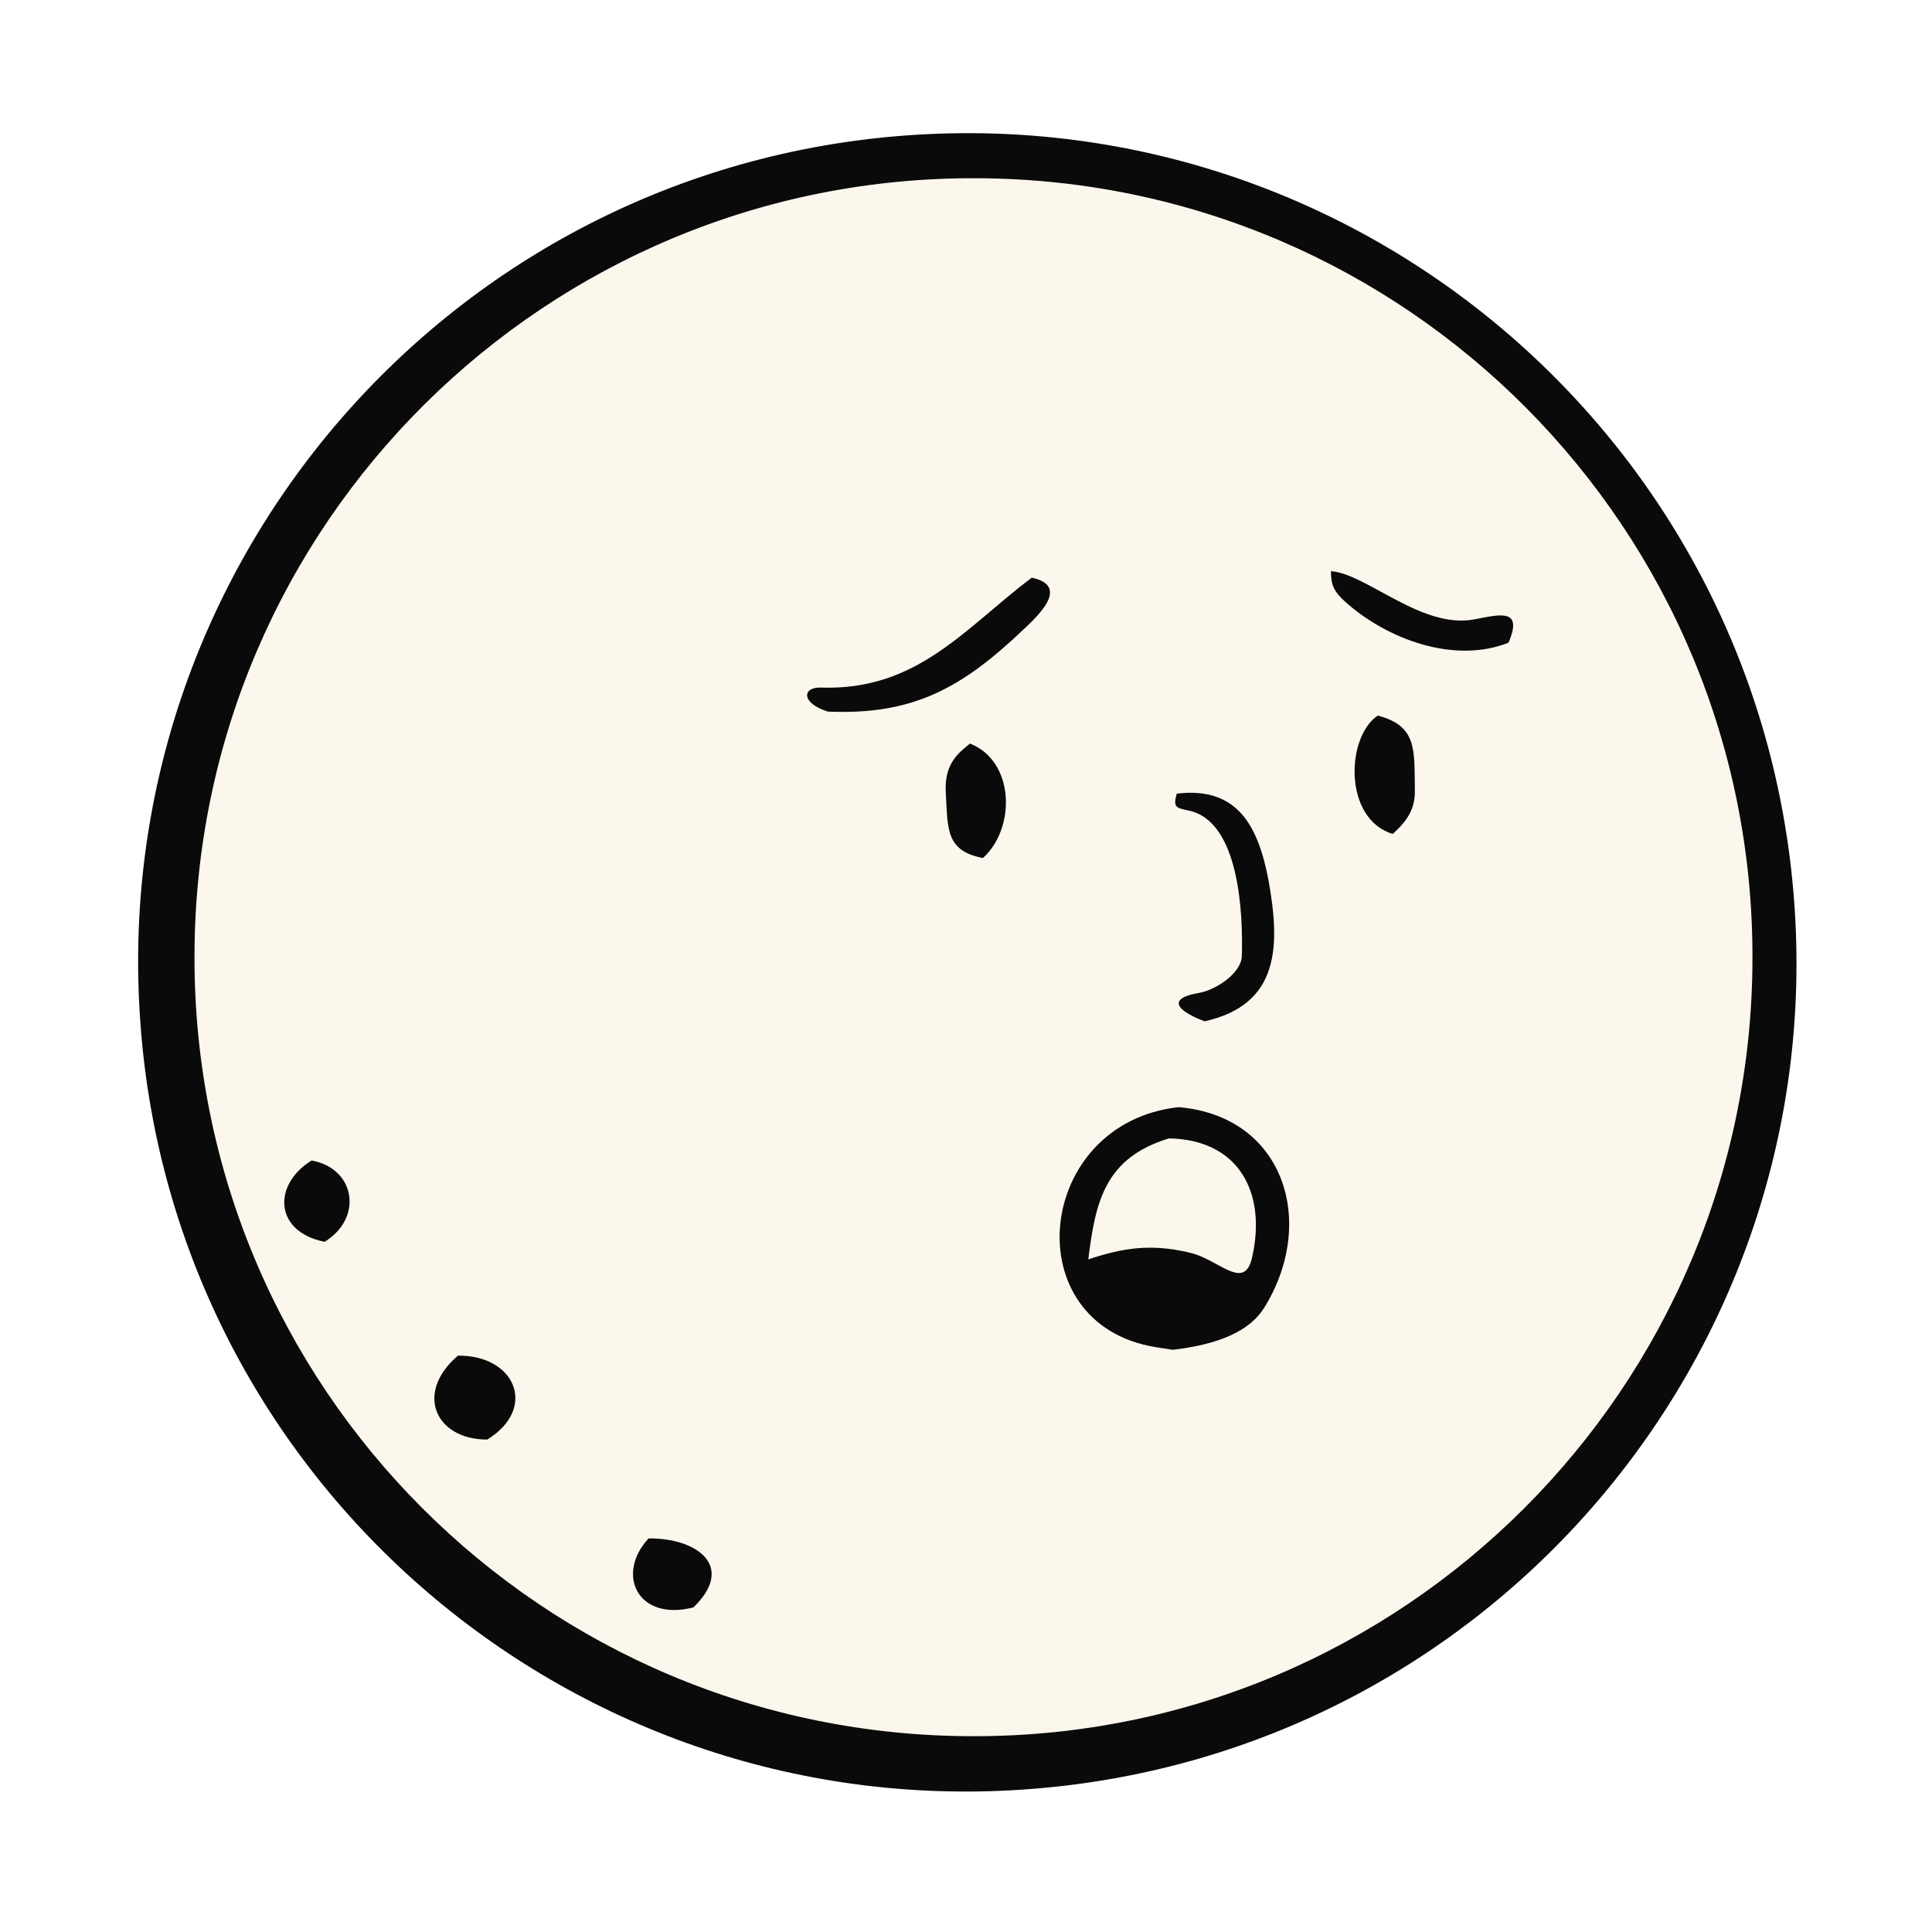
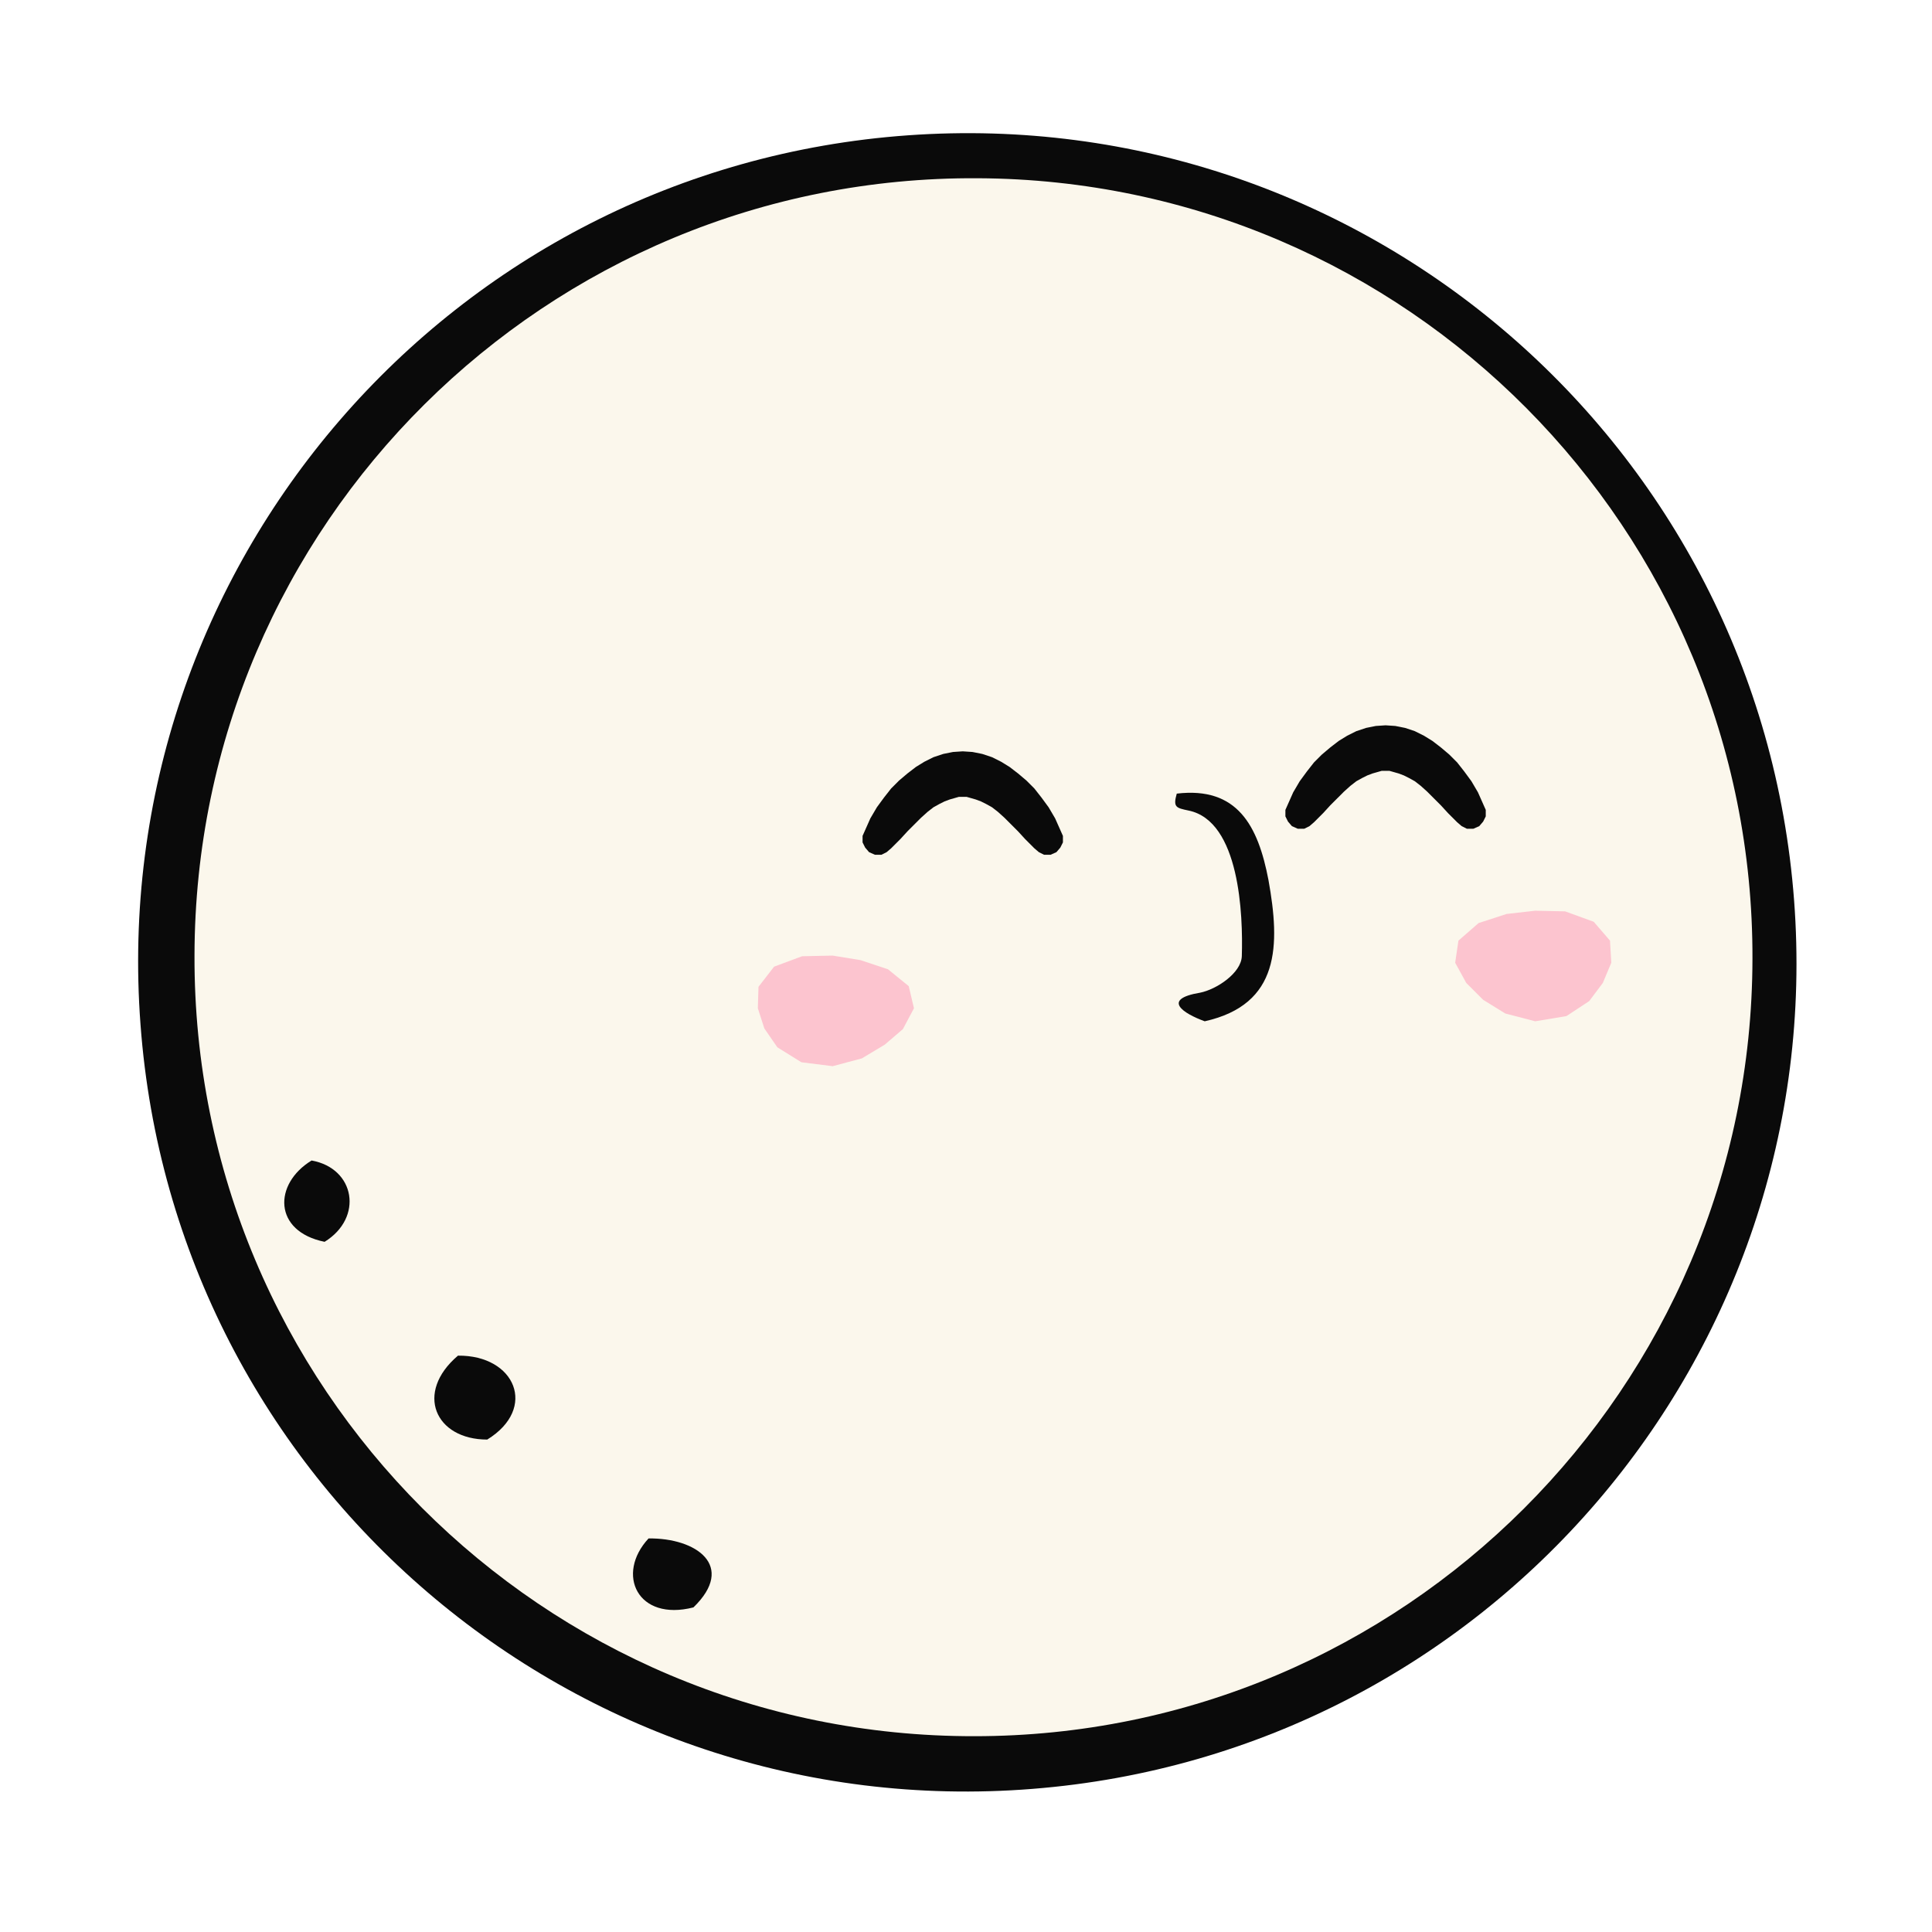
<svg xmlns="http://www.w3.org/2000/svg" viewBox="88 351 297 297">
  <path fill="#0a0a0a" d="M227.6 371.8C297.6 366.8 358.5 419.3 363.8 489.4C369.1 559.4 316.7 620.5 246.7 626C176.3 631.6 114.8 578.9 109.6 508.5C104.3 438.1 157.2 376.8 227.6 371.8Z" />
  <path fill="#fbf7ec" d="M238.3 378.4C304.3 378.7 357.6 432.4 357.4 498.4C357.3 564.4 303.7 617.9 237.8 617.9C171.4 618 117.7 564.2 117.9 497.9C118 431.6 172 378 238.3 378.4Z" />
-   <path fill="#0a0a0a" d="M269.2 521.2C285.5 522.6 290.5 539 282.3 552.1C279.5 556.5 273.3 557.9 268.3 558.5L265.7 558.1C243.9 554.6 247.1 523.6 269.2 521.2Z" />
-   <path fill="#fbf7ec" d="M267.7 526C278.5 526.2 282.7 534.4 280.5 544.2C279.4 549.5 275.6 544.9 271.4 543.7L270.6 543.5C264.9 542.2 260.7 542.8 255.3 544.6C256.4 535.6 257.9 529 267.7 526Z" />
-   <path fill="#0a0a0a" d="M246.6 439.8C252.7 441.1 247.3 445.9 245.2 447.9C235.9 456.7 228.5 460.9 215.5 460.4L215.3 460.4C211.1 459.1 211.3 456.6 214.2 456.7C229 457.2 236.3 447.6 246.6 439.8Z" />
+   <path fill="#ff4d8b" fill-opacity=".3" d="M228.5 506L226.8 509.2L224 511.6L220.5 513.7L216 514.9L211.2 514.3L207.5 512L205.5 509.1L204.5 506L204.6 502.7L207 499.6L211.3 498L216 497.9L220.3 498.6L224.5 500L227.7 502.6Z" />
+   <path fill="#ff4d8b" fill-opacity=".3" d="M335.7 499L334.4 502.1L332.3 504.9L328.8 507.2L324 508L319.4 506.8L316 504.7L313.4 502.1L311.7 499L312.2 495.6L315.3 492.9L319.6 491.5L324 491L328.6 491.1L333 492.7L335.5 495.6Z" />
+   <path fill="#0a0a0a" d="M225 481.4L226.4 480L227.5 478.8L228.6 477.7L229.6 476.7L230.6 475.8L231.5 475.1L232.4 474.6L233.2 474.2L234 473.9L234.7 473.7L235.4 473.5L236 473.5L236.6 473.5L237.3 473.7L238 473.9L238.8 474.2L239.6 474.6L240.5 475.1L241.4 475.8L242.4 476.7L243.4 477.7L244.5 478.8L245.6 480L247 481.4L247.7 482L248.5 482.4L249.5 482.4L250.4 482L251 481.3L251.4 480.5L251.4 479.5L251 478.6L250.2 476.8L249.2 475.1L248.1 473.6L247 472.2L245.8 471L244.5 469.9L243.2 468.9L241.9 468.1L240.5 467.4L239 466.9L237.5 466.6L236 466.5L234.5 466.6L233 466.9L231.5 467.4L230.1 468.1L228.8 468.9L227.5 469.9L226.2 471L225 472.2L223.9 473.6L222.8 475.1L221.8 476.8L221 478.6L220.6 479.5L220.6 480.5L221 481.3L221.6 482L222.5 482.4L223.5 482.4L224.3 482Z" />
+   <path fill="#0a0a0a" d="M290 477.4L291.4 476L292.5 474.8L293.6 473.7L294.6 472.7L295.6 471.8L296.5 471.1L297.4 470.6L298.2 470.2L299 469.9L299.7 469.7L300.4 469.5L301 469.5L301.6 469.5L302.3 469.7L303 469.9L303.8 470.2L304.6 470.6L305.5 471.1L306.4 471.8L307.4 472.7L308.4 473.7L309.5 474.8L310.6 476L312 477.4L312.7 478L313.5 478.4L314.5 478.4L315.4 478L316 477.3L316.4 476.5L316.4 475.5L316 474.6L315.2 472.8L314.2 471.1L313.1 469.6L312 468.2L310.8 467L309.5 465.9L308.2 464.9L306.9 464.1L305.5 463.4L304 462.9L302.5 462.6L301 462.5L299.5 462.6L298 462.9L296.5 463.4L295.1 464.1L293.8 464.9L292.5 465.9L291.2 467L290 468.2L288.9 469.6L287.8 471.1L286.8 472.8L286 474.6L285.6 475.5L285.6 476.5L286 477.3L286.6 478L287.5 478.4L288.5 478.4L289.3 478Z" />
  <path fill="#0a0a0a" d="M268.9 473C278.2 471.9 281.4 477.9 283 486.3C284.8 496.3 284.8 505.4 273.2 508C269.9 506.8 266.5 504.6 272.5 503.6C275 503.1 278.8 500.6 278.9 498C279.1 491.7 278.6 477.2 270.7 475.6C268.8 475.2 268.3 475.1 268.9 473Z" />
-   <path fill="#0a0a0a" d="M292.6 438.8C298.1 439.2 306.6 447.8 314.7 446.2C318.5 445.5 322.2 444.4 319.9 449.8C311.6 453.1 301.3 449.3 294.9 443.6C293.1 442 292.6 441 292.6 438.8Z" />
-   <path fill="#0a0a0a" d="M299.8 461C305.9 462.6 305.4 466.3 305.5 472.3C305.6 475.4 304.3 477.2 302.1 479.2C294.5 476.9 294.9 464.3 299.8 461Z" />
  <path fill="#0a0a0a" d="M158.4 559.4C167.2 559.3 170.7 567.5 162.9 572.3C154.9 572.3 151.7 565.1 158.4 559.4Z" />
-   <path fill="#0a0a0a" d="M237.1 465.3C244 468 244.2 478.3 239.1 482.9C233.4 481.8 233.7 478.5 233.4 473C233.2 470 234 467.8 236.4 465.9L237.1 465.3Z" />
  <path fill="#0a0a0a" d="M187.7 587.5C195 587.4 201.2 591.7 194.6 598.1C186 600.3 182.6 593 187.7 587.5Z" />
  <path fill="#0a0a0a" d="M135.9 529.4C142.6 530.6 143.9 538.2 137.9 541.9C130 540.3 130 533 135.9 529.4Z" />
</svg>
